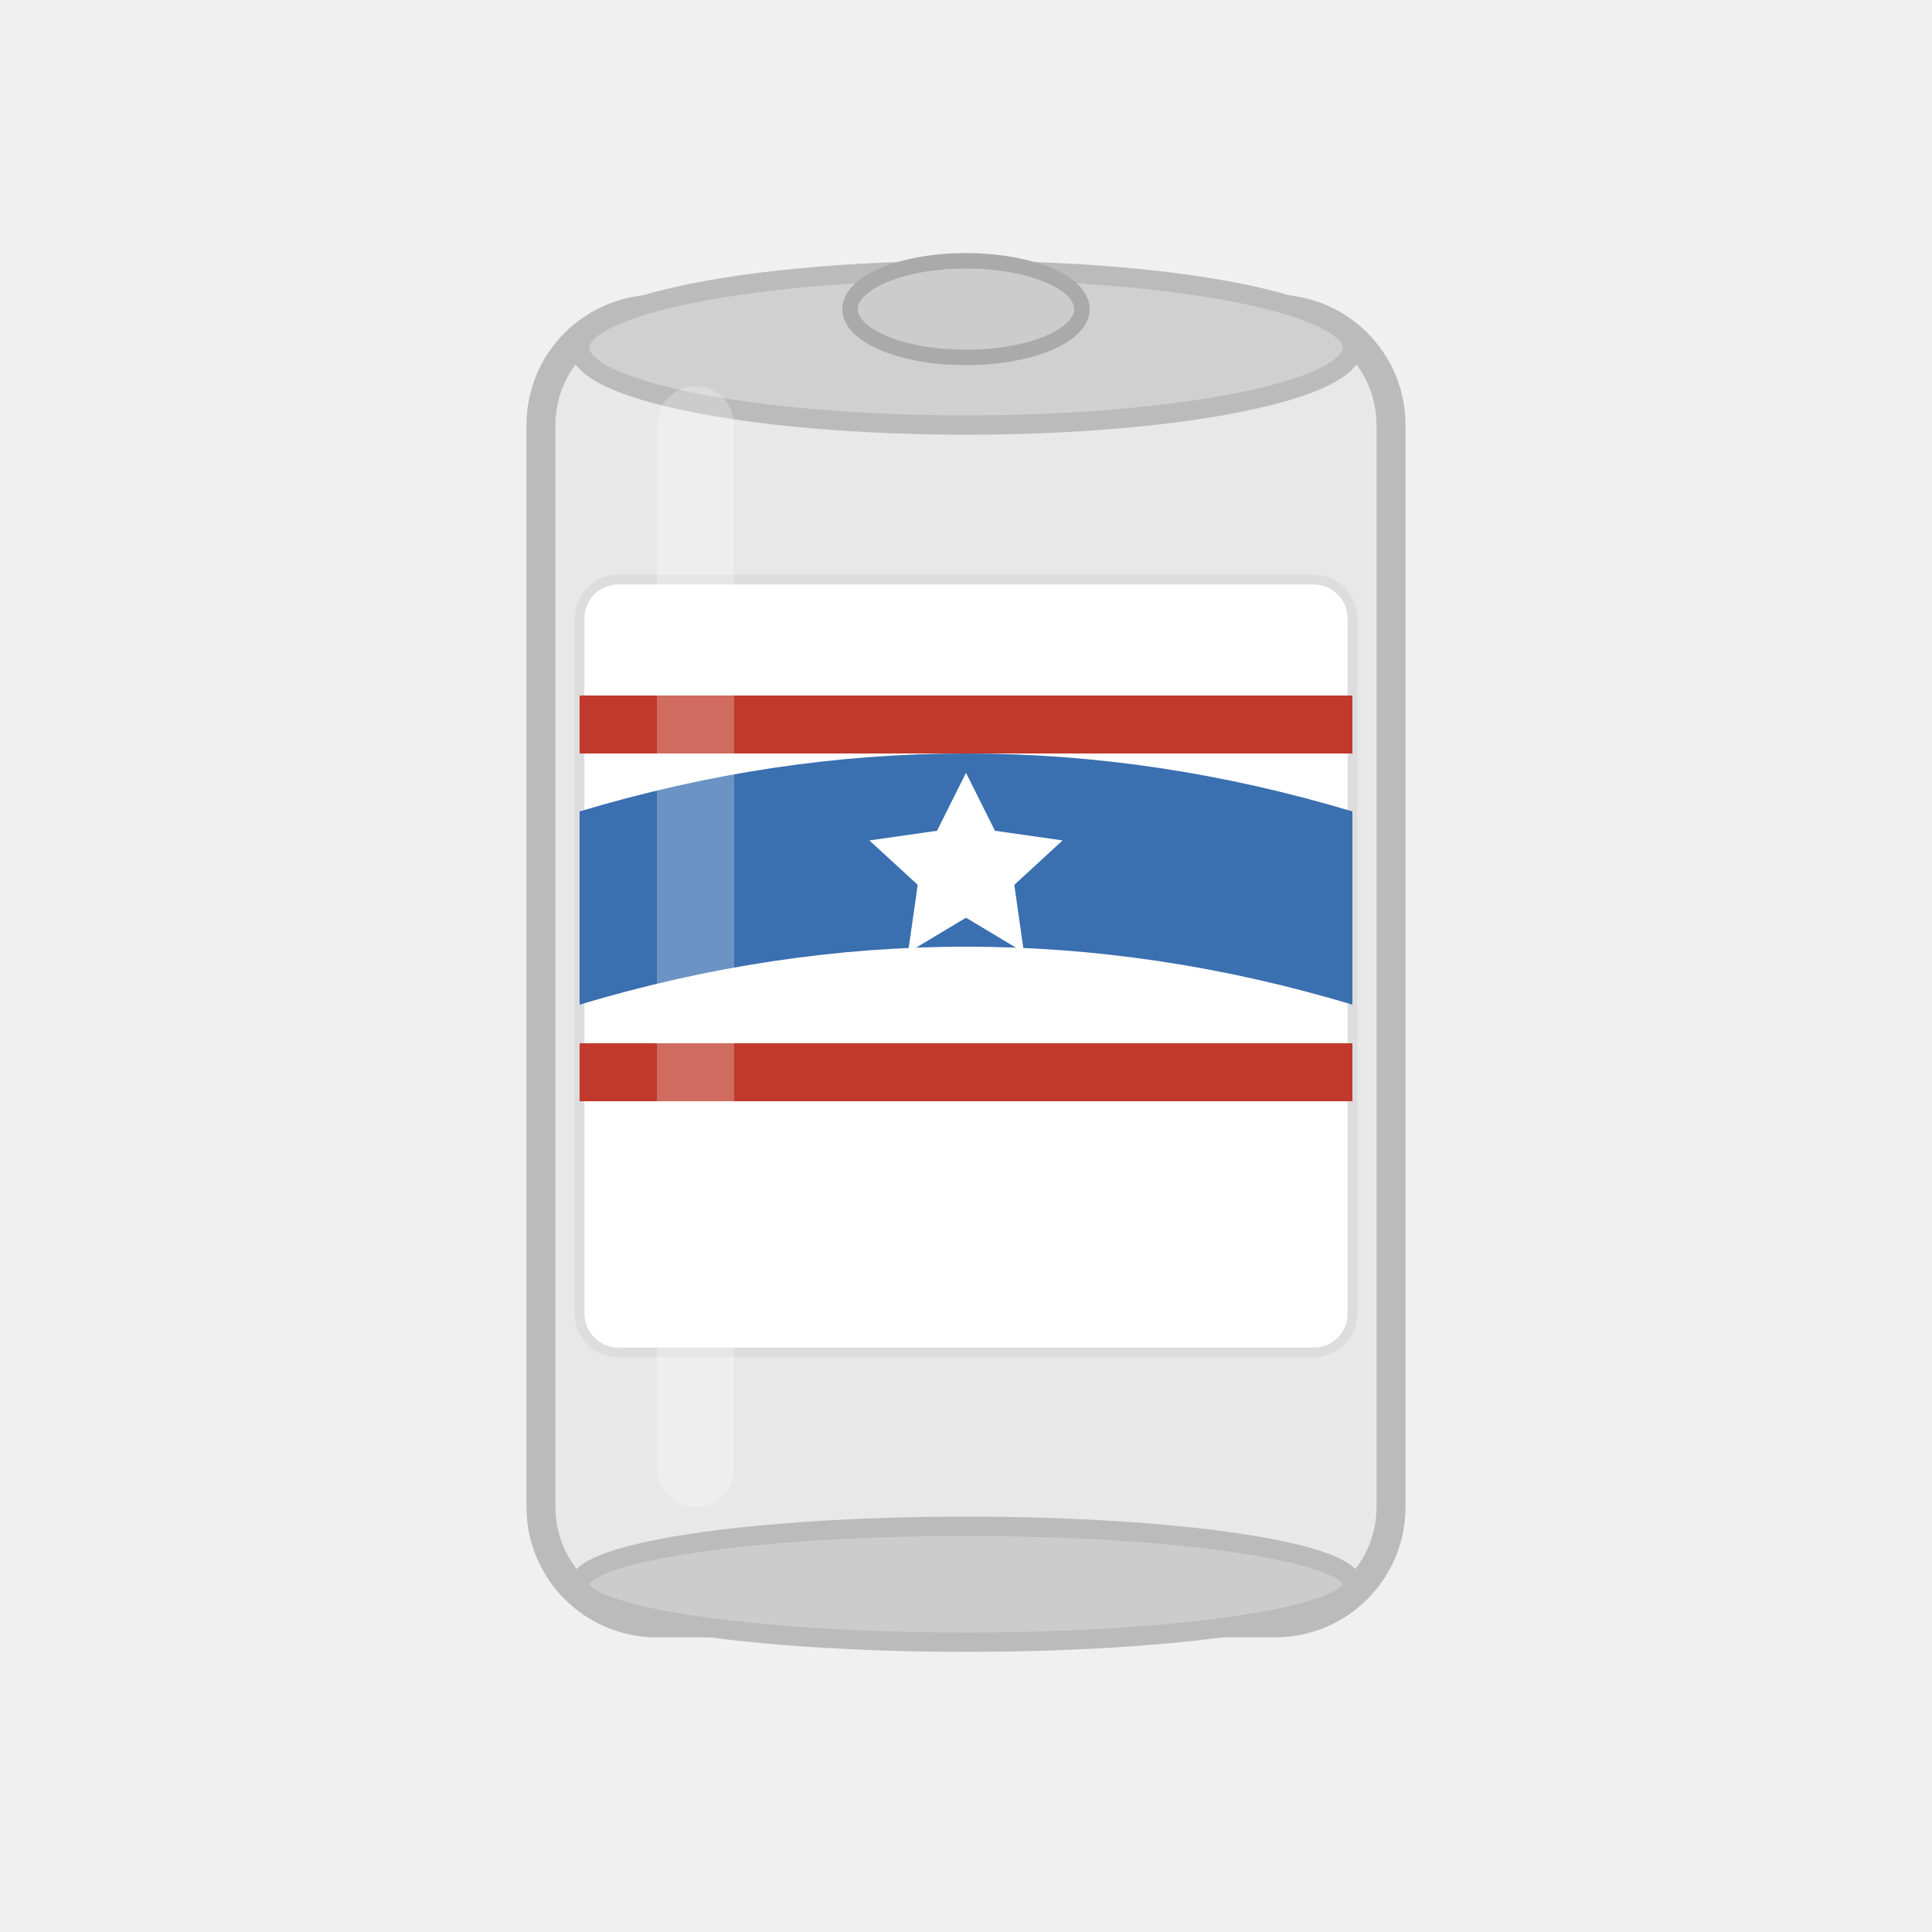
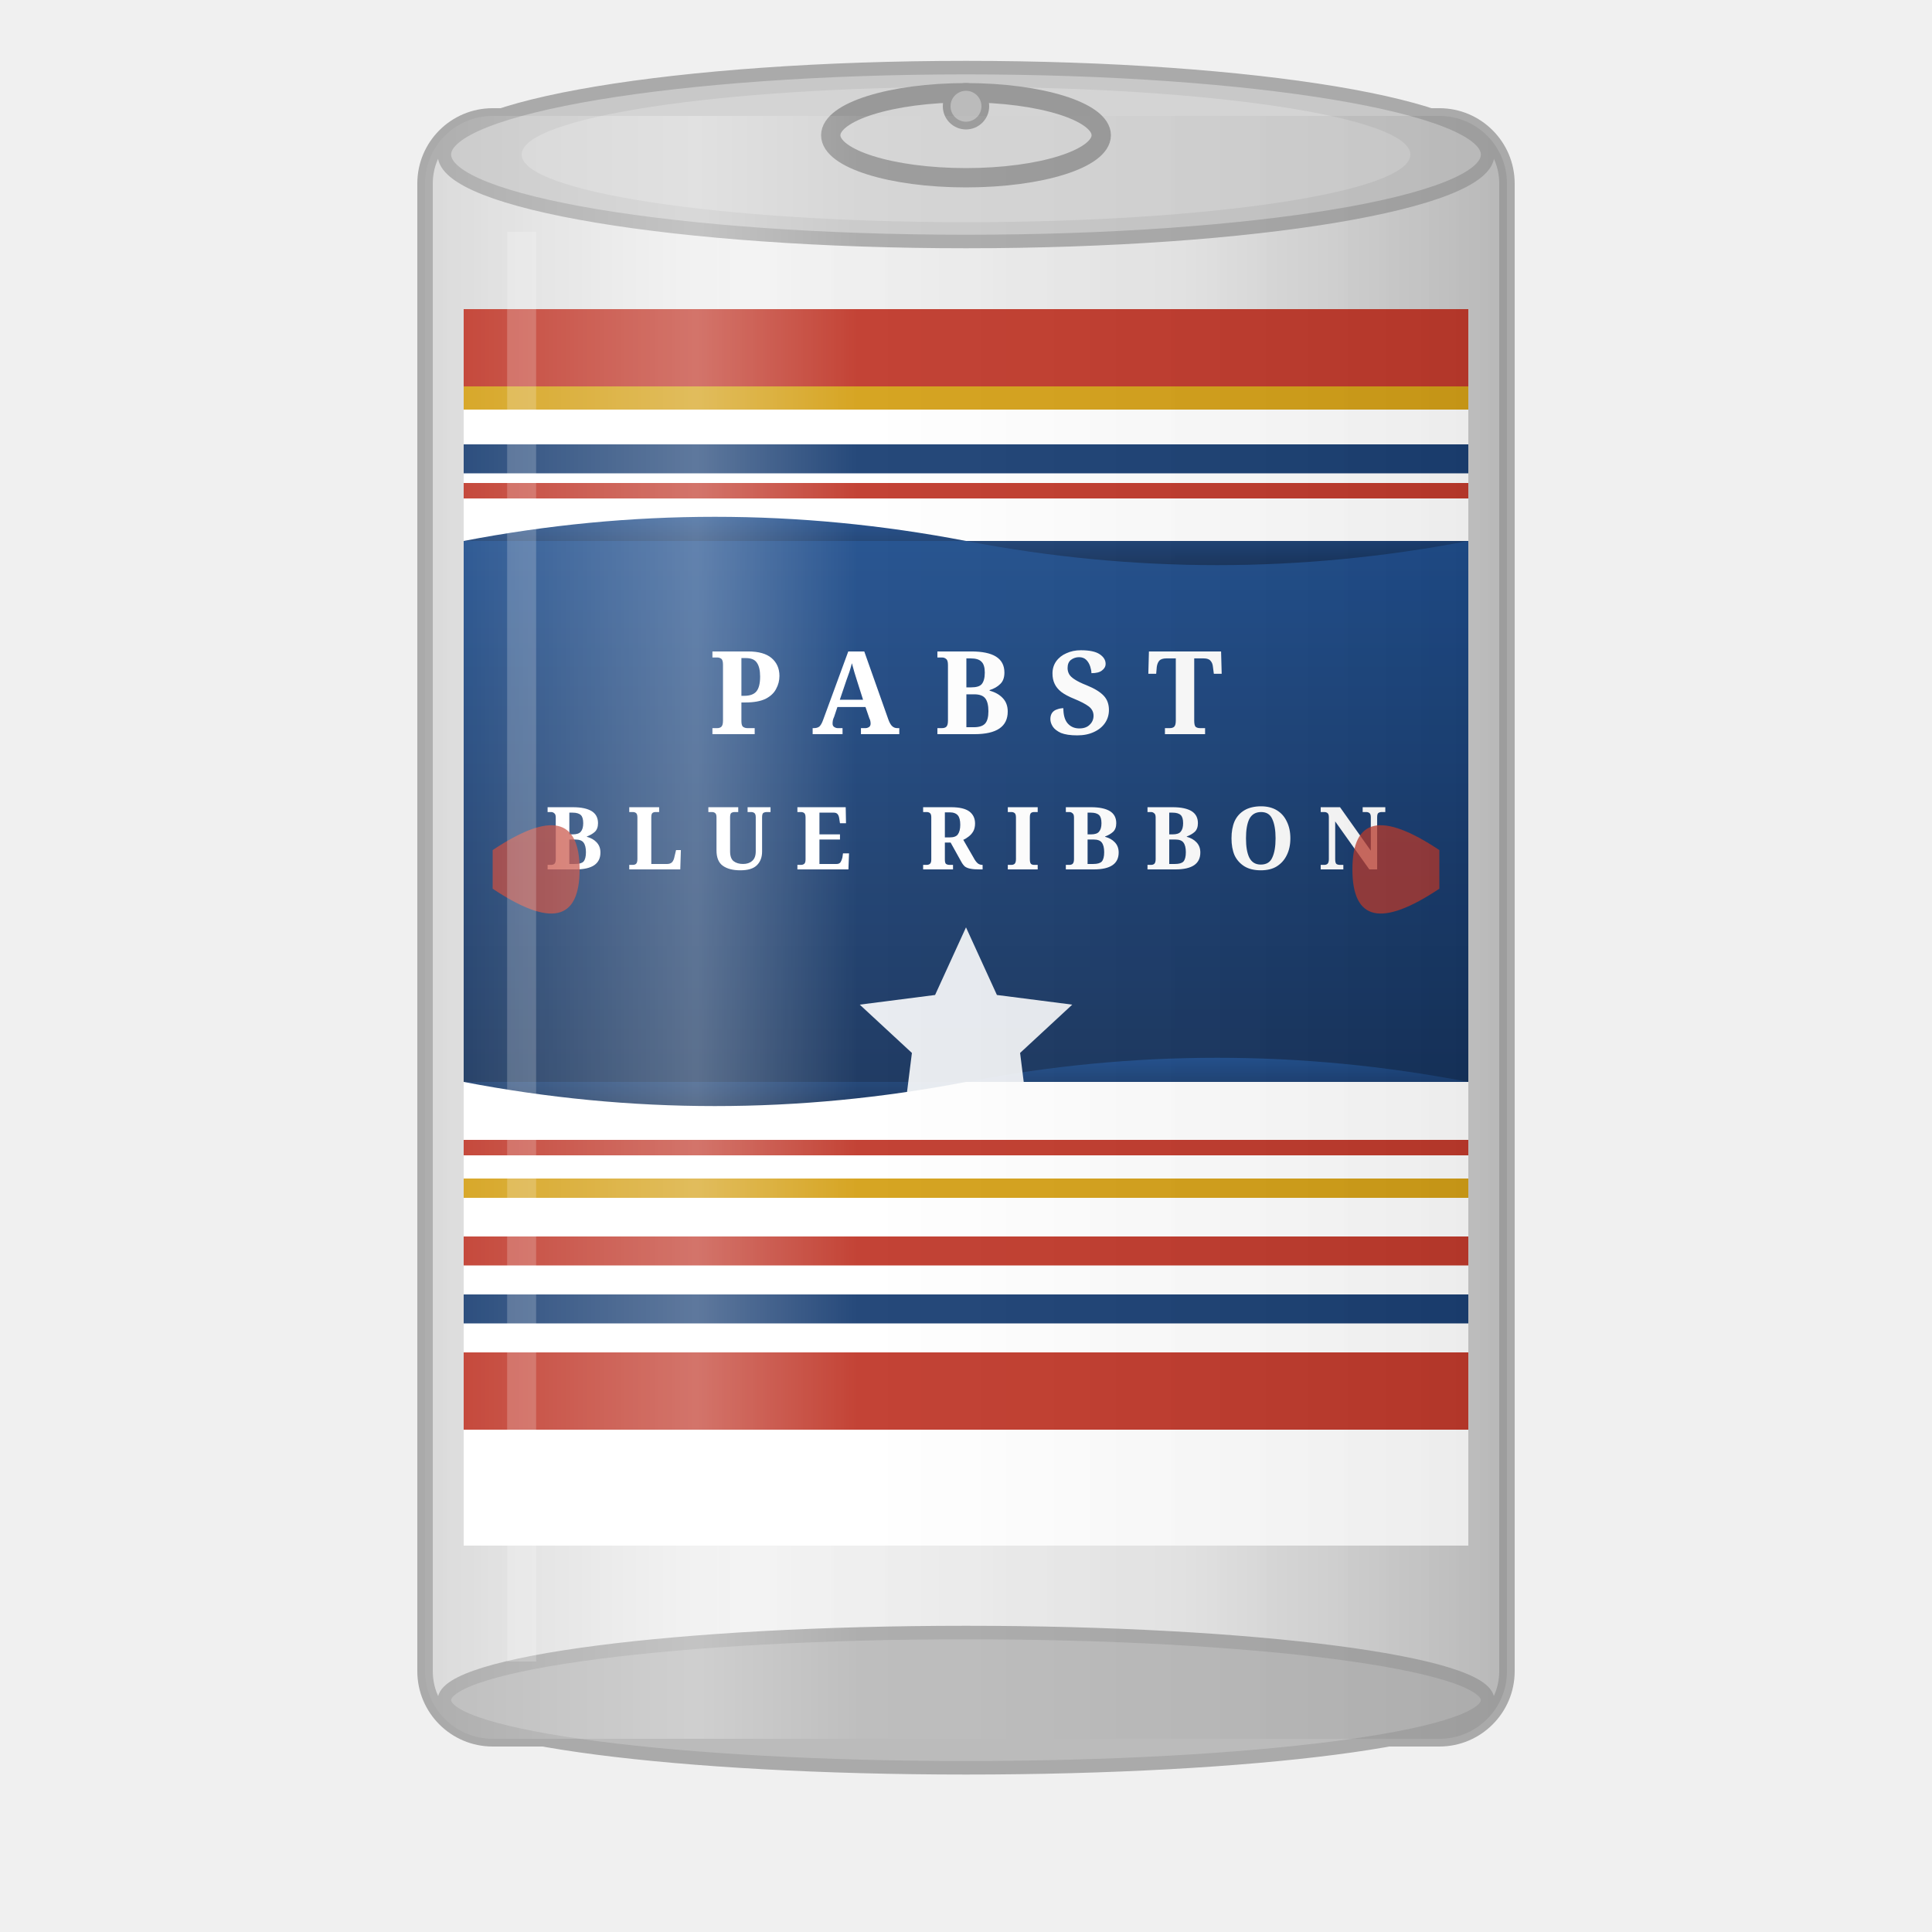
<svg xmlns="http://www.w3.org/2000/svg" viewBox="0 0 100 100">
-   <rect x="28" y="16" width="44" height="68" rx="6" ry="6" fill="#e8e8e8" stroke="#bbb" stroke-width="1.5" />
-   <ellipse cx="50" cy="18" rx="20" ry="4" fill="#d0d0d0" stroke="#bbb" stroke-width="1" />
-   <ellipse cx="50" cy="16" rx="6" ry="2.5" fill="#ccc" stroke="#aaa" stroke-width="0.8" />
-   <rect x="30" y="30" width="40" height="40" rx="2" ry="2" fill="white" stroke="#ddd" stroke-width="0.5" />
-   <path d="M30,42 Q50,36 70,42 L70,52 Q50,46 30,52 Z" fill="#3a6fb0" />
-   <rect x="30" y="54" width="40" height="3" fill="#c0392b" />
-   <rect x="30" y="36" width="40" height="3" fill="#c0392b" />
-   <polygon points="50,40 51.5,43 55,43.5 52.5,45.8 53,49.3 50,47.5 47,49.3 47.5,45.8 45,43.5 48.5,43" fill="white" />
-   <ellipse cx="50" cy="82" rx="20" ry="3" fill="#ccc" stroke="#bbb" stroke-width="1" />
-   <rect x="34" y="20" width="4" height="58" rx="2" ry="2" fill="rgba(255,255,255,0.25)" />
+   <defs>
+     <linearGradient id="canShine" x1="0" y1="0" x2="1" y2="0">
+       <stop offset="0%" stop-color="rgba(255,255,255,0.05)" />
+       <stop offset="25%" stop-color="rgba(255,255,255,0.3)" />
+       <stop offset="40%" stop-color="rgba(255,255,255,0.05)" />
+       <stop offset="100%" stop-color="rgba(0,0,0,0.08)" />
+     </linearGradient>
+     <linearGradient id="canBody" x1="0" y1="0" x2="1" y2="0">
+       <stop offset="0%" stop-color="#d8d8d8" />
+       <stop offset="30%" stop-color="#f0f0f0" />
+       <stop offset="70%" stop-color="#e8e8e8" />
+       <stop offset="100%" stop-color="#c8c8c8" />
+     </linearGradient>
+     <linearGradient id="blueRibbon" x1="0" y1="0" x2="0" y2="1">
+       <stop offset="0%" stop-color="#1e4d8c" />
+       <stop offset="50%" stop-color="#1a3f73" />
+       <stop offset="100%" stop-color="#15325c" />
+     </linearGradient>
+   </defs>
+   <rect x="22" y="6" width="56" height="84" rx="3.5" ry="3.5" fill="url(#canBody)" stroke="#aaa" stroke-width="0.8" />
+   <ellipse cx="50" cy="8" rx="27" ry="4.5" fill="#c8c8c8" stroke="#aaa" stroke-width="0.7" />
+   <ellipse cx="50" cy="8" rx="23" ry="3.5" fill="#d4d4d4" />
+   <ellipse cx="50" cy="7" rx="7" ry="2.2" fill="none" stroke="#999" stroke-width="1" />
+   <circle cx="50" cy="5.5" r="1" fill="#bbb" stroke="#999" stroke-width="0.4" />
+   <rect x="24" y="16" width="52" height="64" fill="white" />
+   <rect x="24" y="16" width="52" height="4" fill="#c0392b" />
+   <rect x="24" y="20" width="52" height="1.2" fill="#d4a017" />
+   <rect x="24" y="23" width="52" height="1.5" fill="#1a3f73" />
+   <rect x="24" y="25" width="52" height="0.8" fill="#c0392b" />
+   <rect x="24" y="28" width="52" height="28" fill="url(#blueRibbon)" />
+   <path d="M24,28 Q37,25.5 50,28 Q63,30.5 76,28" fill="url(#blueRibbon)" />
+   <path d="M24,56 Q37,58.5 50,56 Q63,53.5 76,56" fill="url(#blueRibbon)" />
+   <text x="50" y="38" text-anchor="middle" fill="white" font-family="serif" font-size="6" font-weight="bold" letter-spacing="1.8">PABST</text>
+   <text x="50" y="45" text-anchor="middle" fill="white" font-family="serif" font-size="4.5" font-weight="bold" letter-spacing="1.2">BLUE RIBBON</text>
+   <polygon points="50,48 51.6,51.5 55.5,52 52.8,54.5 53.3,58.5 50,56.5 46.7,58.5 47.2,54.5 44.5,52 48.4,51.5" fill="white" opacity="0.9" />
+   <path d="M25.5,44 Q30,41 30,45 Q30,49 25.5,46 Z" fill="#c0392b" opacity="0.75" />
+   <path d="M74.5,44 Q70,41 70,45 Q70,49 74.5,46 Z" fill="#c0392b" opacity="0.75" />
+   <rect x="24" y="59" width="52" height="0.8" fill="#c0392b" />
+   <rect x="24" y="61" width="52" height="1" fill="#d4a017" />
+   <rect x="24" y="64" width="52" height="1.5" fill="#c0392b" />
+   <rect x="24" y="67" width="52" height="1.5" fill="#1a3f73" />
+   <rect x="24" y="70" width="52" height="4" fill="#c0392b" />
+   <rect x="24" y="74" width="52" height="6" fill="white" />
+   <ellipse cx="50" cy="88" rx="27" ry="3.5" fill="#bbb" stroke="#aaa" stroke-width="0.7" />
+   <rect x="22" y="6" width="56" height="84" rx="3.5" ry="3.5" fill="url(#canShine)" />
+   <line x1="27" y1="12" x2="27" y2="86" stroke="rgba(255,255,255,0.2)" stroke-width="1.5" />
</svg>
